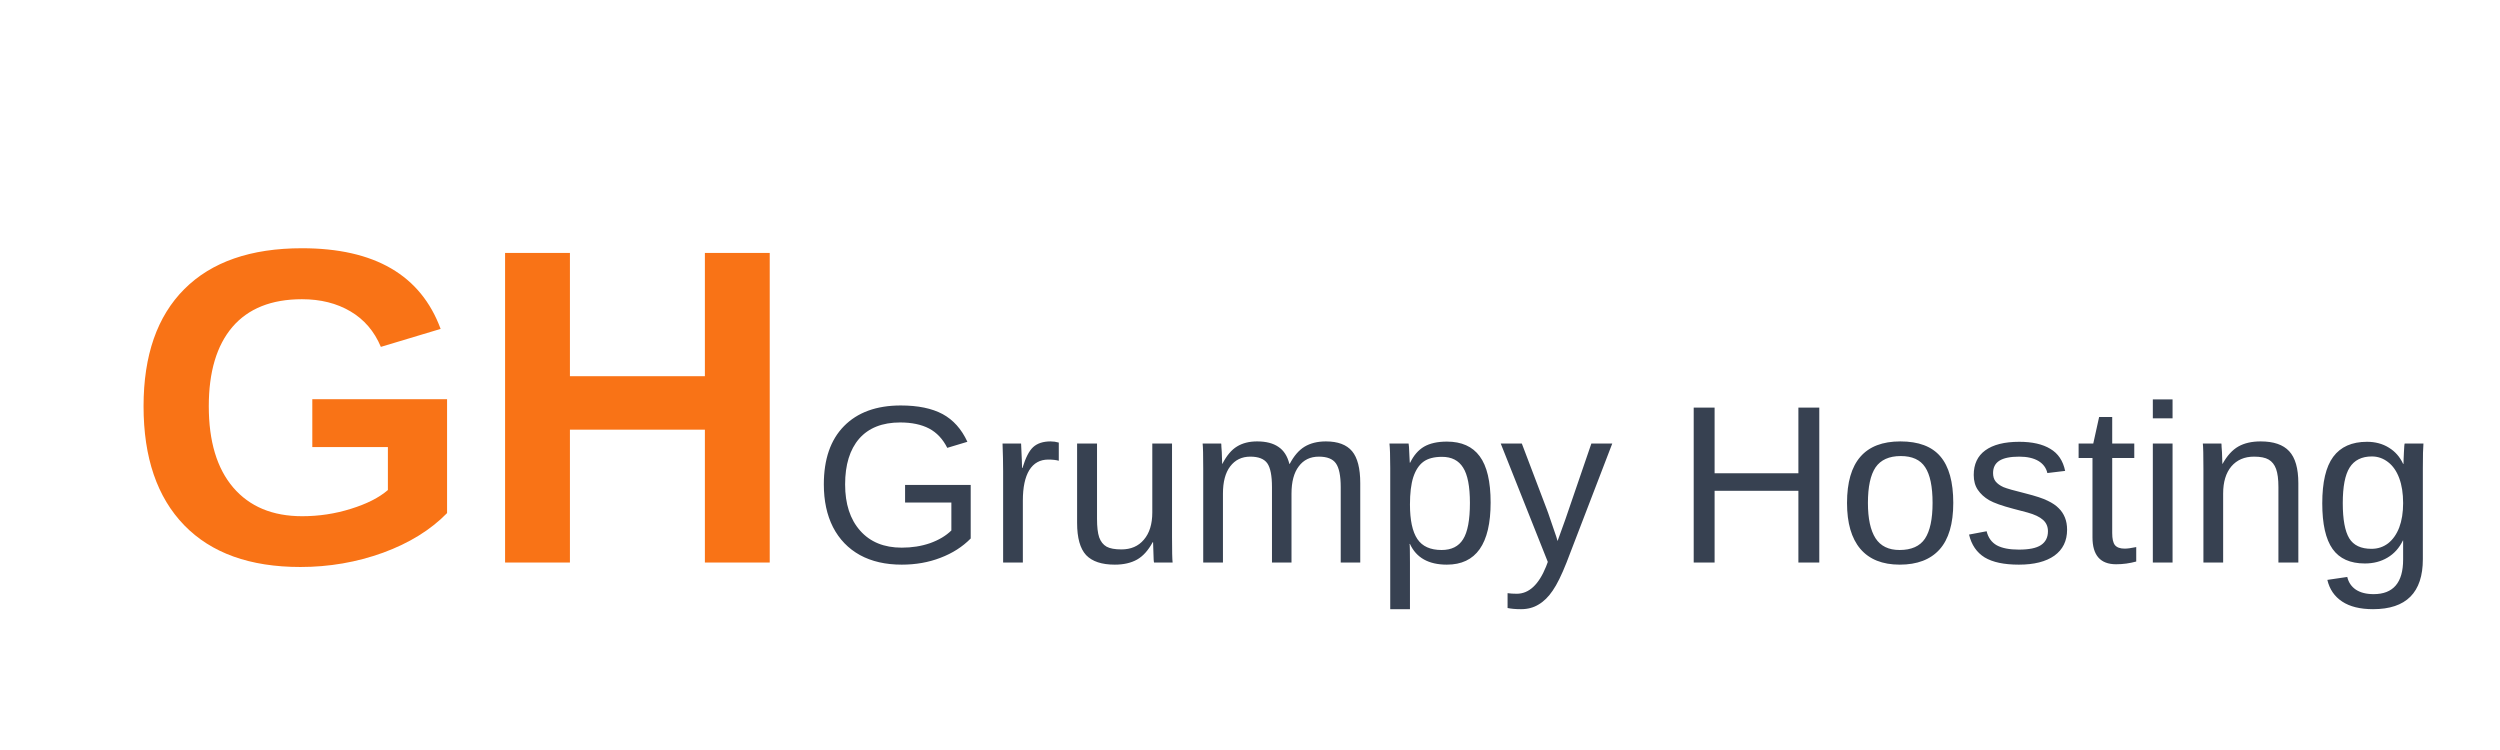
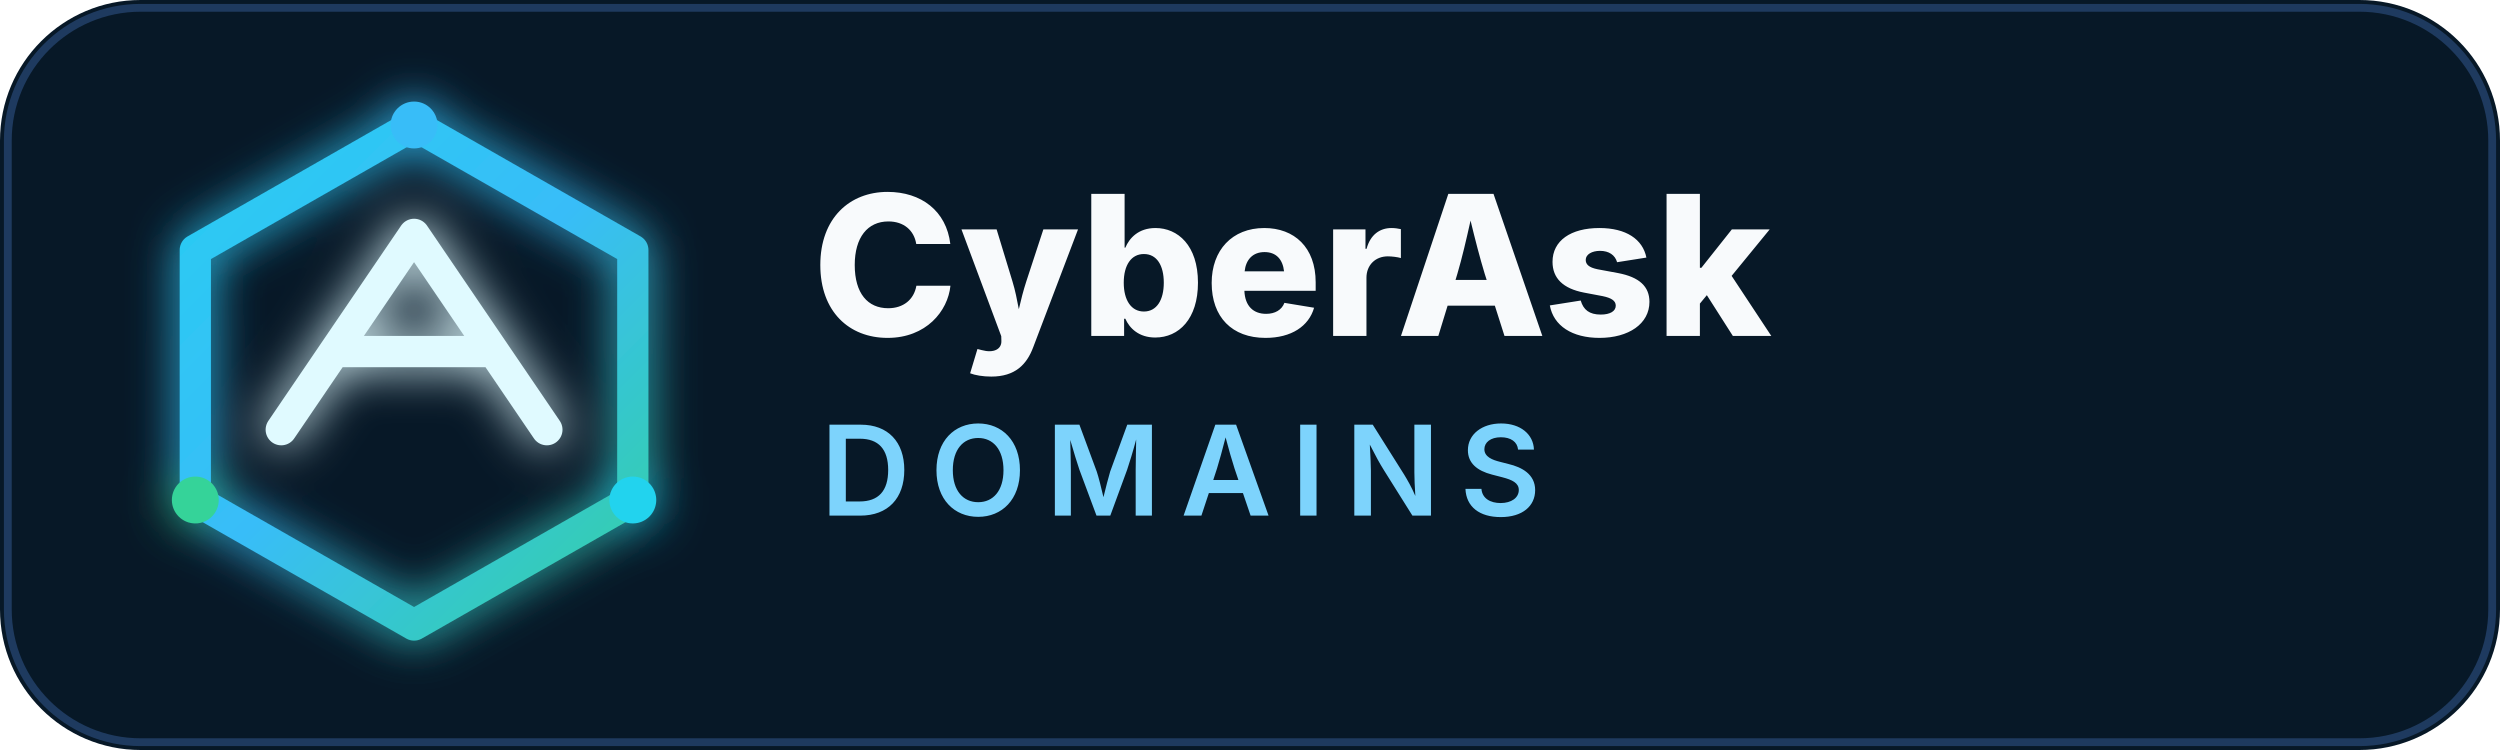
- <svg xmlns="http://www.w3.org/2000/svg" viewBox="0 0 200 60">
-   <text x="10" y="45" font-family="Arial" font-size="36" font-weight="bold" fill="#f97316">GH</text>
-   <text x="65" y="45" font-family="Arial" font-size="18" fill="#374151">Grumpy Hosting</text>
+ <svg xmlns="http://www.w3.org/2000/svg" viewBox="0 0 320 96" role="img" aria-labelledby="title desc">
+   <defs>
+     <linearGradient id="mark" x1="8" y1="8" x2="84" y2="84" gradientUnits="userSpaceOnUse">
+       <stop offset="0" stop-color="#22d3ee" />
+       <stop offset="0.55" stop-color="#38bdf8" />
+       <stop offset="1" stop-color="#34d399" />
+     </linearGradient>
+     <filter id="glow" x="-30%" y="-30%" width="160%" height="160%">
+       <feGaussianBlur stdDeviation="3" result="blur" />
+       <feMerge>
+         <feMergeNode in="blur" />
+         <feMergeNode in="SourceGraphic" />
+       </feMerge>
+     </filter>
+   </defs>
+   <rect width="320" height="96" rx="18" fill="#071827" />
+   <rect x="1" y="1" width="318" height="94" rx="17" fill="none" stroke="#1e3a5f" />
+   <g filter="url(#glow)">
+     <path d="M25 64V32l28-16 28 16v32L53 80 25 64Z" fill="none" stroke="url(#mark)" stroke-width="4" stroke-linejoin="round" />
+     <path d="M36 55l17-25 17 25M43 45h20" fill="none" stroke="#e0faff" stroke-width="4" stroke-linecap="round" stroke-linejoin="round" />
+     <circle cx="25" cy="64" r="3" fill="#34d399" />
+     <circle cx="81" cy="64" r="3" fill="#22d3ee" />
+     <circle cx="53" cy="16" r="3" fill="#38bdf8" />
+   </g>
+   <text x="104" y="43" font-family="Inter, Segoe UI, Arial, sans-serif" font-size="25" font-weight="800" fill="#f8fafc">CyberAsk</text>
+   <text x="105" y="66" font-family="Inter, Segoe UI, Arial, sans-serif" font-size="16" font-weight="600" letter-spacing="2.5" fill="#7dd3fc">DOMAINS</text>
</svg>
